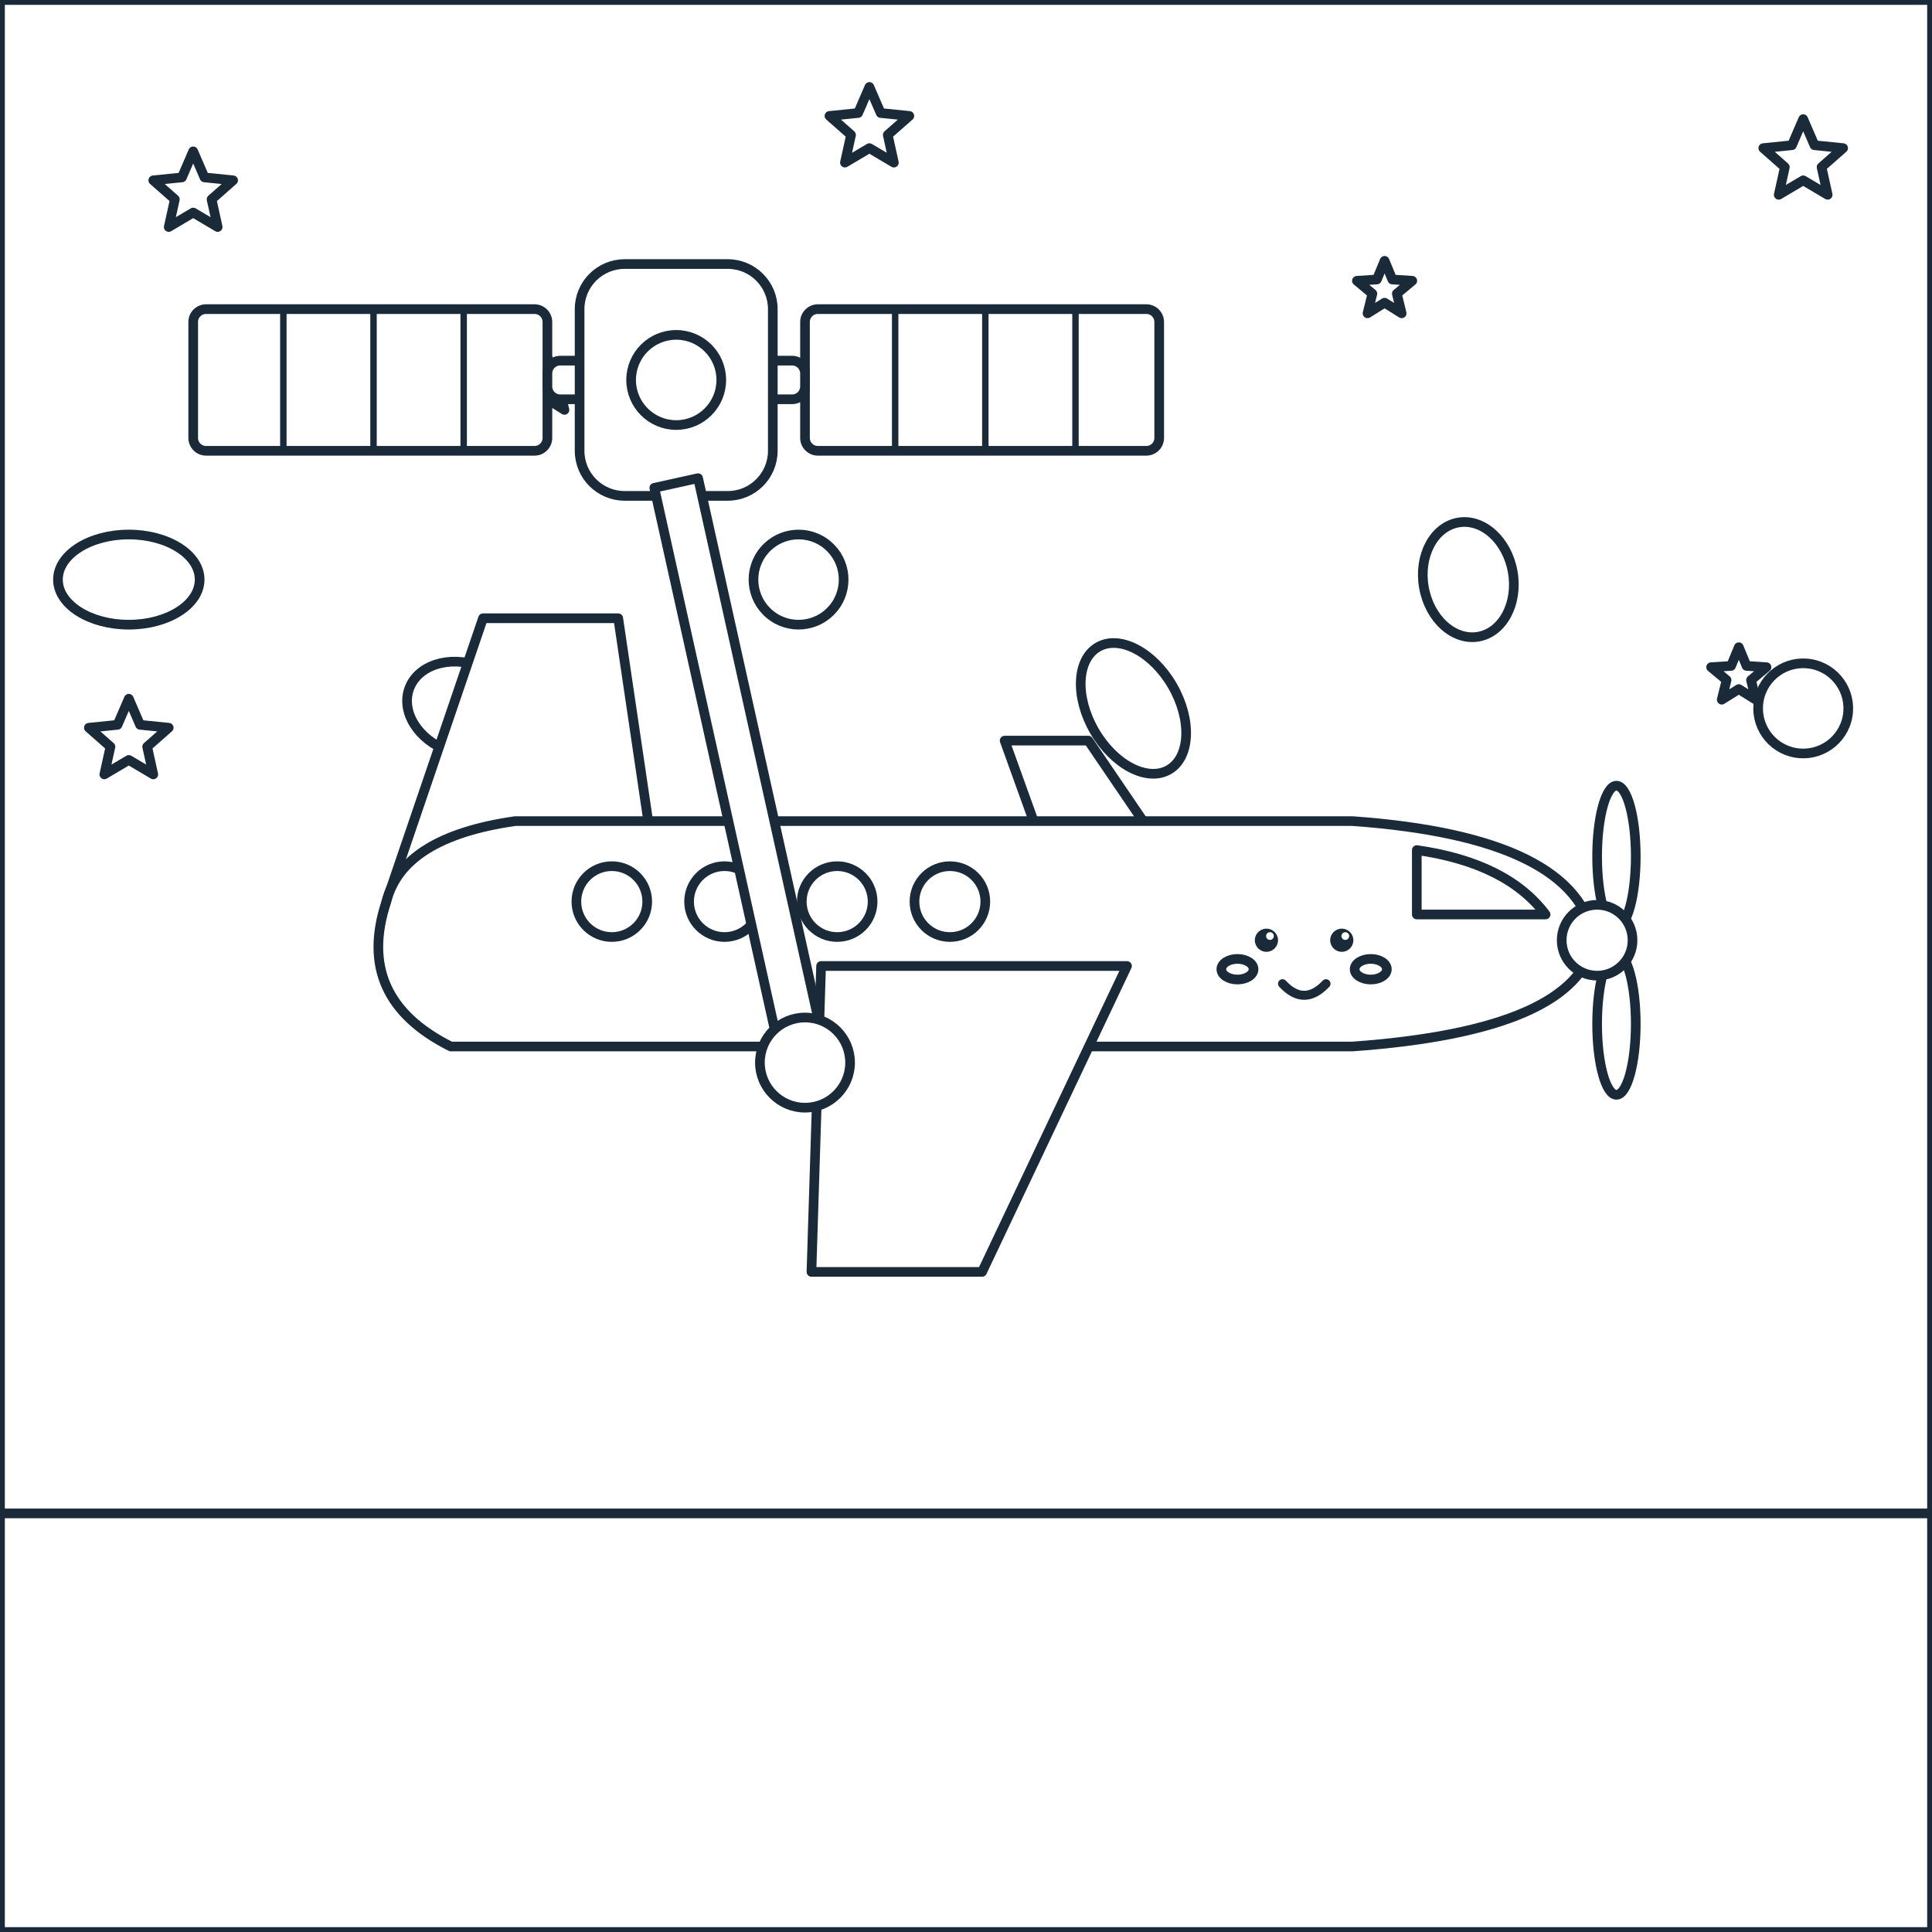
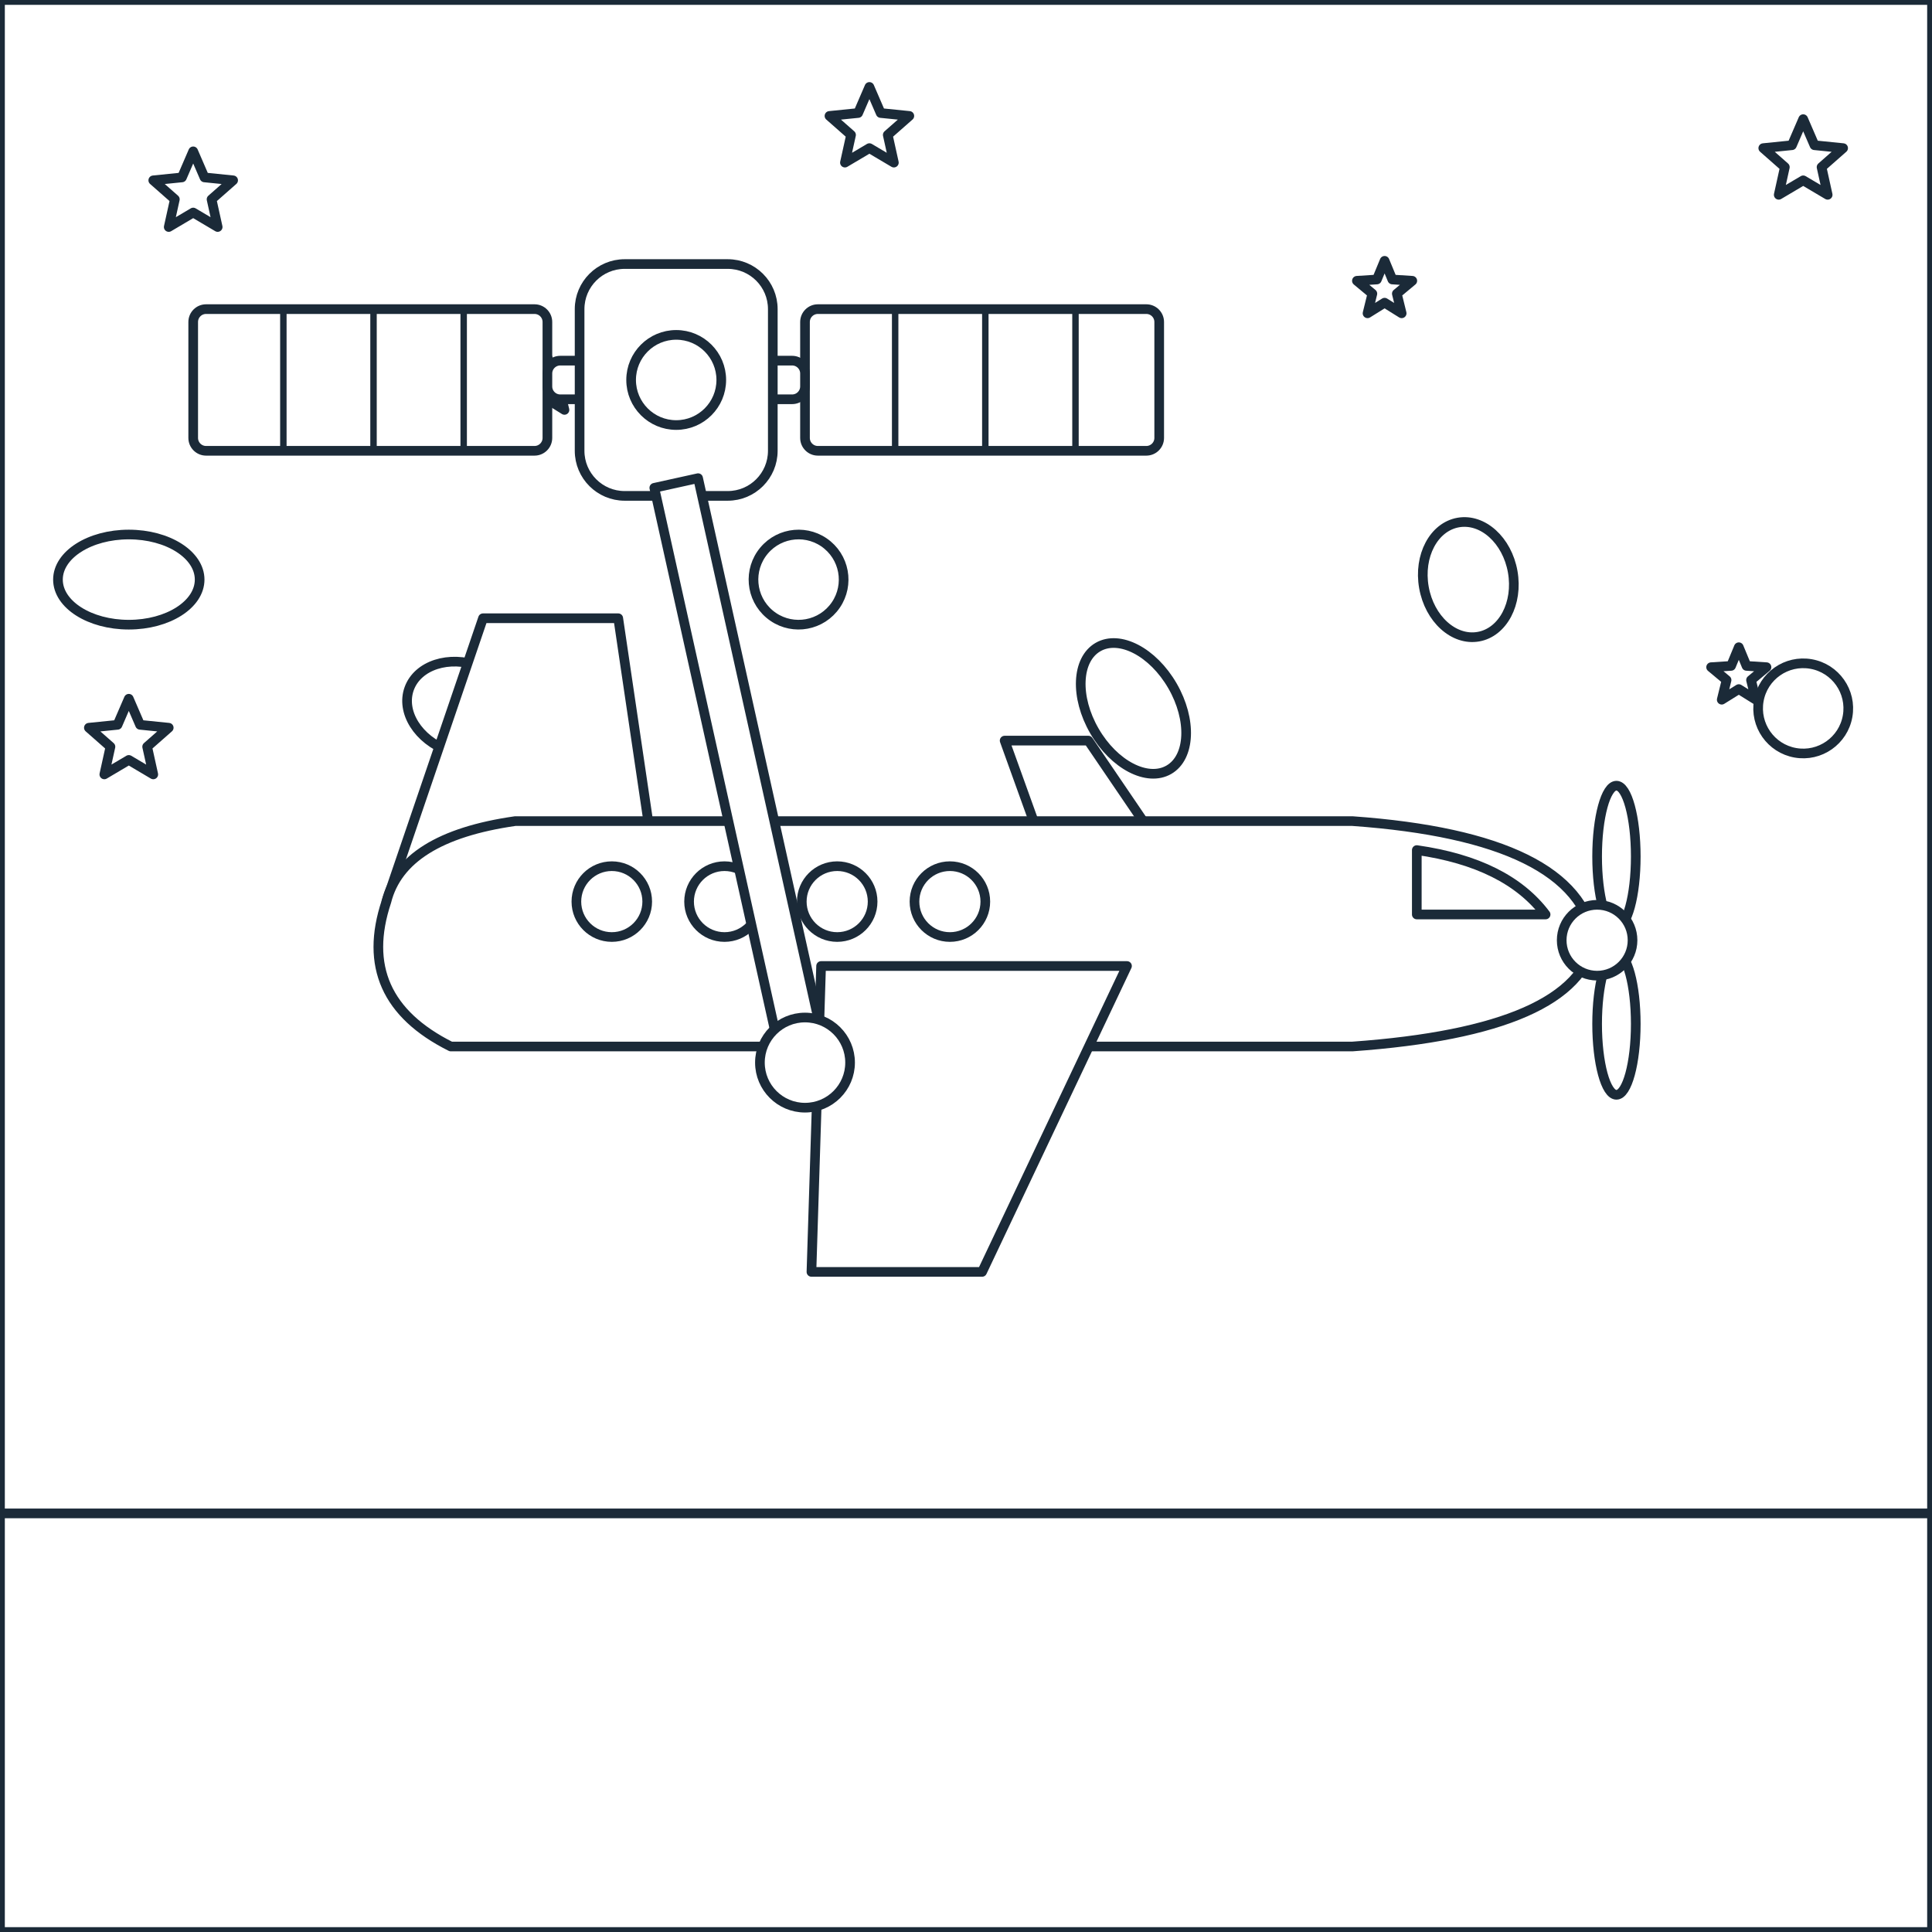
<svg xmlns="http://www.w3.org/2000/svg" viewBox="0 0 600 600" data-picture="may-bay-vu-tru--tiep-nhien-lieu">
  <g class="scene-back">
    <rect x="0" y="0" width="600" height="600" rx="0" id="r-nen-troi" data-region="nen-troi" class="region" fill="#FFFFFF" stroke="#1B2A38" stroke-width="3" stroke-linejoin="round" />
    <polygon points="60,47 63.5,55.1 72.4,56 65.7,61.9 67.6,70.5 60,66 52.4,70.5 54.3,61.9 47.6,56 56.5,55.1" id="r-sao-1" data-region="sao-1" class="region" fill="#FFFFFF" stroke="#1B2A38" stroke-width="3" stroke-linejoin="round" />
    <polygon points="170,111 172.4,116.8 178.6,117.2 173.8,121.2 175.3,127.3 170,124 164.7,127.3 166.2,121.2 161.4,117.2 167.6,116.8" id="r-sao-2" data-region="sao-2" class="region" fill="#FFFFFF" stroke="#1B2A38" stroke-width="3" stroke-linejoin="round" />
    <polygon points="270,27 273.5,35.1 282.4,36 275.7,41.9 277.6,50.5 270,46 262.4,50.5 264.3,41.9 257.6,36 266.5,35.1" id="r-sao-3" data-region="sao-3" class="region" fill="#FFFFFF" stroke="#1B2A38" stroke-width="3" stroke-linejoin="round" />
    <polygon points="430,81 432.4,86.8 438.6,87.2 433.8,91.2 435.3,97.3 430,94 424.7,97.3 426.2,91.2 421.4,87.2 427.6,86.8" id="r-sao-4" data-region="sao-4" class="region" fill="#FFFFFF" stroke="#1B2A38" stroke-width="3" stroke-linejoin="round" />
    <polygon points="560,37 563.5,45.1 572.4,46 565.7,51.9 567.6,60.5 560,56 552.4,60.5 554.3,51.9 547.6,46 556.5,45.1" id="r-sao-5" data-region="sao-5" class="region" fill="#FFFFFF" stroke="#1B2A38" stroke-width="3" stroke-linejoin="round" />
    <polygon points="540,201 542.4,206.8 548.6,207.2 543.8,211.2 545.3,217.3 540,214 534.7,217.3 536.2,211.2 531.4,207.2 537.6,206.8" id="r-sao-6" data-region="sao-6" class="region" fill="#FFFFFF" stroke="#1B2A38" stroke-width="3" stroke-linejoin="round" />
    <polygon points="40,217 43.5,225.1 52.4,226 45.7,231.9 47.6,240.5 40,236 32.4,240.5 34.3,231.9 27.6,226 36.5,225.1" id="r-sao-7" data-region="sao-7" class="region" fill="#FFFFFF" stroke="#1B2A38" stroke-width="3" stroke-linejoin="round" />
    <ellipse cx="40" cy="180" rx="22" ry="14" id="r-da-vanh-dai-1" data-region="da-vanh-dai-1" class="region" fill="#FFFFFF" stroke="#1B2A38" stroke-width="3" stroke-linejoin="round" />
    <ellipse cx="144" cy="220" rx="18" ry="14" transform="rotate(20 144 220)" id="r-da-vanh-dai-2" data-region="da-vanh-dai-2" class="region" fill="#FFFFFF" stroke="#1B2A38" stroke-width="3" stroke-linejoin="round" />
    <ellipse cx="248" cy="180" rx="14" ry="14" transform="rotate(40 248 180)" id="r-da-vanh-dai-3" data-region="da-vanh-dai-3" class="region" fill="#FFFFFF" stroke="#1B2A38" stroke-width="3" stroke-linejoin="round" />
    <ellipse cx="352" cy="220" rx="22" ry="14" transform="rotate(60 352 220)" id="r-da-vanh-dai-4" data-region="da-vanh-dai-4" class="region" fill="#FFFFFF" stroke="#1B2A38" stroke-width="3" stroke-linejoin="round" />
    <ellipse cx="456" cy="180" rx="18" ry="14" transform="rotate(80 456 180)" id="r-da-vanh-dai-5" data-region="da-vanh-dai-5" class="region" fill="#FFFFFF" stroke="#1B2A38" stroke-width="3" stroke-linejoin="round" />
    <ellipse cx="560" cy="220" rx="14" ry="14" transform="rotate(100 560 220)" id="r-da-vanh-dai-6" data-region="da-vanh-dai-6" class="region" fill="#FFFFFF" stroke="#1B2A38" stroke-width="3" stroke-linejoin="round" />
    <rect x="60" y="96" width="110" height="44" rx="4" id="r-tam-pin-trai" data-region="tam-pin-trai" class="region" fill="#FFFFFF" stroke="#1B2A38" stroke-width="3" stroke-linejoin="round" />
    <rect x="250" y="96" width="110" height="44" rx="4" id="r-tam-pin-phai" data-region="tam-pin-phai" class="region" fill="#FFFFFF" stroke="#1B2A38" stroke-width="3" stroke-linejoin="round" />
    <rect x="170" y="112" width="80" height="12" rx="4" id="r-thanh-noi" data-region="thanh-noi" class="region" fill="#FFFFFF" stroke="#1B2A38" stroke-width="3" stroke-linejoin="round" />
    <rect x="180" y="82" width="60" height="72" rx="14" id="r-khoang-tram" data-region="khoang-tram" class="region" fill="#FFFFFF" stroke="#1B2A38" stroke-width="3" stroke-linejoin="round" />
    <ellipse cx="210" cy="118" rx="14" ry="14" id="r-cua-so-tram" data-region="cua-so-tram" class="region" fill="#FFFFFF" stroke="#1B2A38" stroke-width="3" stroke-linejoin="round" />
    <g class="deco" pointer-events="none">
      <path d="M 88 96 L 88 140 M 116 96 L 116 140 M 144 96 L 144 140 M 278 96 L 278 140 M 306 96 L 306 140 M 334 96 L 334 140" fill="none" stroke="#1B2A38" stroke-width="2" stroke-linecap="round" stroke-linejoin="round" />
    </g>
    <rect x="0" y="470" width="600" height="130" rx="0" id="r-nen-dat" data-region="nen-dat" class="region" fill="#FFFFFF" stroke="#1B2A38" stroke-width="3" stroke-linejoin="round" />
  </g>
  <g id="subject" class="subject anim-fly" transform="translate(0 -20) translate(300 400) scale(1) rotate(0) translate(-300 -400)">
    <polygon points="120,300 150,212 192,212 205,300" id="r-duoi-dung" data-region="duoi-dung" class="region" fill="#FFFFFF" stroke="#1B2A38" stroke-width="3" stroke-linejoin="round" />
    <polygon points="330,300 372,300 338,250 312,250" id="r-canh-sau" data-region="canh-sau" class="region" fill="#FFFFFF" stroke="#1B2A38" stroke-width="3" stroke-linejoin="round" />
    <path d="M 120 300 Q 110 330 140 345 L 420 345 Q 490 340 495 312 Q 490 280 420 275 L 160 275 Q 125 280 120 300 Z" id="r-than-may-bay" data-region="than-may-bay" class="region" fill="#FFFFFF" stroke="#1B2A38" stroke-width="3" stroke-linejoin="round" />
    <polygon points="255,320 350,320 305,415 252,415" id="r-canh" data-region="canh" class="region" fill="#FFFFFF" stroke="#1B2A38" stroke-width="3" stroke-linejoin="round" />
    <ellipse cx="190" cy="300" rx="11" ry="11" id="r-cua-so-1" data-region="cua-so-1" class="region" fill="#FFFFFF" stroke="#1B2A38" stroke-width="3" stroke-linejoin="round" />
    <ellipse cx="225" cy="300" rx="11" ry="11" id="r-cua-so-2" data-region="cua-so-2" class="region" fill="#FFFFFF" stroke="#1B2A38" stroke-width="3" stroke-linejoin="round" />
    <ellipse cx="260" cy="300" rx="11" ry="11" id="r-cua-so-3" data-region="cua-so-3" class="region" fill="#FFFFFF" stroke="#1B2A38" stroke-width="3" stroke-linejoin="round" />
    <ellipse cx="295" cy="300" rx="11" ry="11" id="r-cua-so-4" data-region="cua-so-4" class="region" fill="#FFFFFF" stroke="#1B2A38" stroke-width="3" stroke-linejoin="round" />
    <path d="M 440 284 Q 468 288 480 304 L 440 304 Z" id="r-kinh-lai" data-region="kinh-lai" class="region" fill="#FFFFFF" stroke="#1B2A38" stroke-width="3" stroke-linejoin="round" />
    <ellipse cx="502" cy="286" rx="6" ry="22" id="r-canh-quat-tren" data-region="canh-quat-tren" class="region" fill="#FFFFFF" stroke="#1B2A38" stroke-width="3" stroke-linejoin="round" />
    <ellipse cx="502" cy="338" rx="6" ry="22" id="r-canh-quat-duoi" data-region="canh-quat-duoi" class="region" fill="#FFFFFF" stroke="#1B2A38" stroke-width="3" stroke-linejoin="round" />
    <ellipse cx="496" cy="312" rx="11" ry="11" id="r-mui-may-bay" data-region="mui-may-bay" class="region" fill="#FFFFFF" stroke="#1B2A38" stroke-width="3" stroke-linejoin="round" />
-     <g class="deco" pointer-events="none">
-       <circle cx="393.3" cy="312" r="3.6" fill="#1B2A38" />
-     </g>
-     <g class="deco" pointer-events="none">
-       <circle cx="416.7" cy="312" r="3.6" fill="#1B2A38" />
-     </g>
-     <g class="deco" pointer-events="none">
-       <circle cx="394.4" cy="310.7" r="1.2" fill="#FFFFFF" />
-     </g>
-     <g class="deco" pointer-events="none">
-       <circle cx="417.8" cy="310.7" r="1.2" fill="#FFFFFF" />
-     </g>
-     <ellipse cx="384.3" cy="321" rx="5" ry="3.2" id="r-ma-trai" data-region="ma-trai" class="region" fill="#FFFFFF" stroke="#1B2A38" stroke-width="3" stroke-linejoin="round" />
-     <ellipse cx="425.7" cy="321" rx="5" ry="3.2" id="r-ma-phai" data-region="ma-phai" class="region" fill="#FFFFFF" stroke="#1B2A38" stroke-width="3" stroke-linejoin="round" />
-     <g class="deco" pointer-events="none">
-       <path d="M 398.3 325.5 Q 405 332.7 411.8 325.5" fill="none" stroke="#1B2A38" stroke-width="2.8" stroke-linecap="round" stroke-linejoin="round" />
-     </g>
  </g>
  <g class="scene-front">
    <polygon points="203.2,151.5 243.2,331.5 256.8,328.5 216.8,148.5" id="r-ong-tiep-nhien-lieu" data-region="ong-tiep-nhien-lieu" class="region" fill="#FFFFFF" stroke="#1B2A38" stroke-width="3" stroke-linejoin="round" />
    <ellipse cx="250" cy="330" rx="14" ry="14" id="r-dau-voi-xang" data-region="dau-voi-xang" class="region" fill="#FFFFFF" stroke="#1B2A38" stroke-width="3" stroke-linejoin="round" />
  </g>
</svg>
